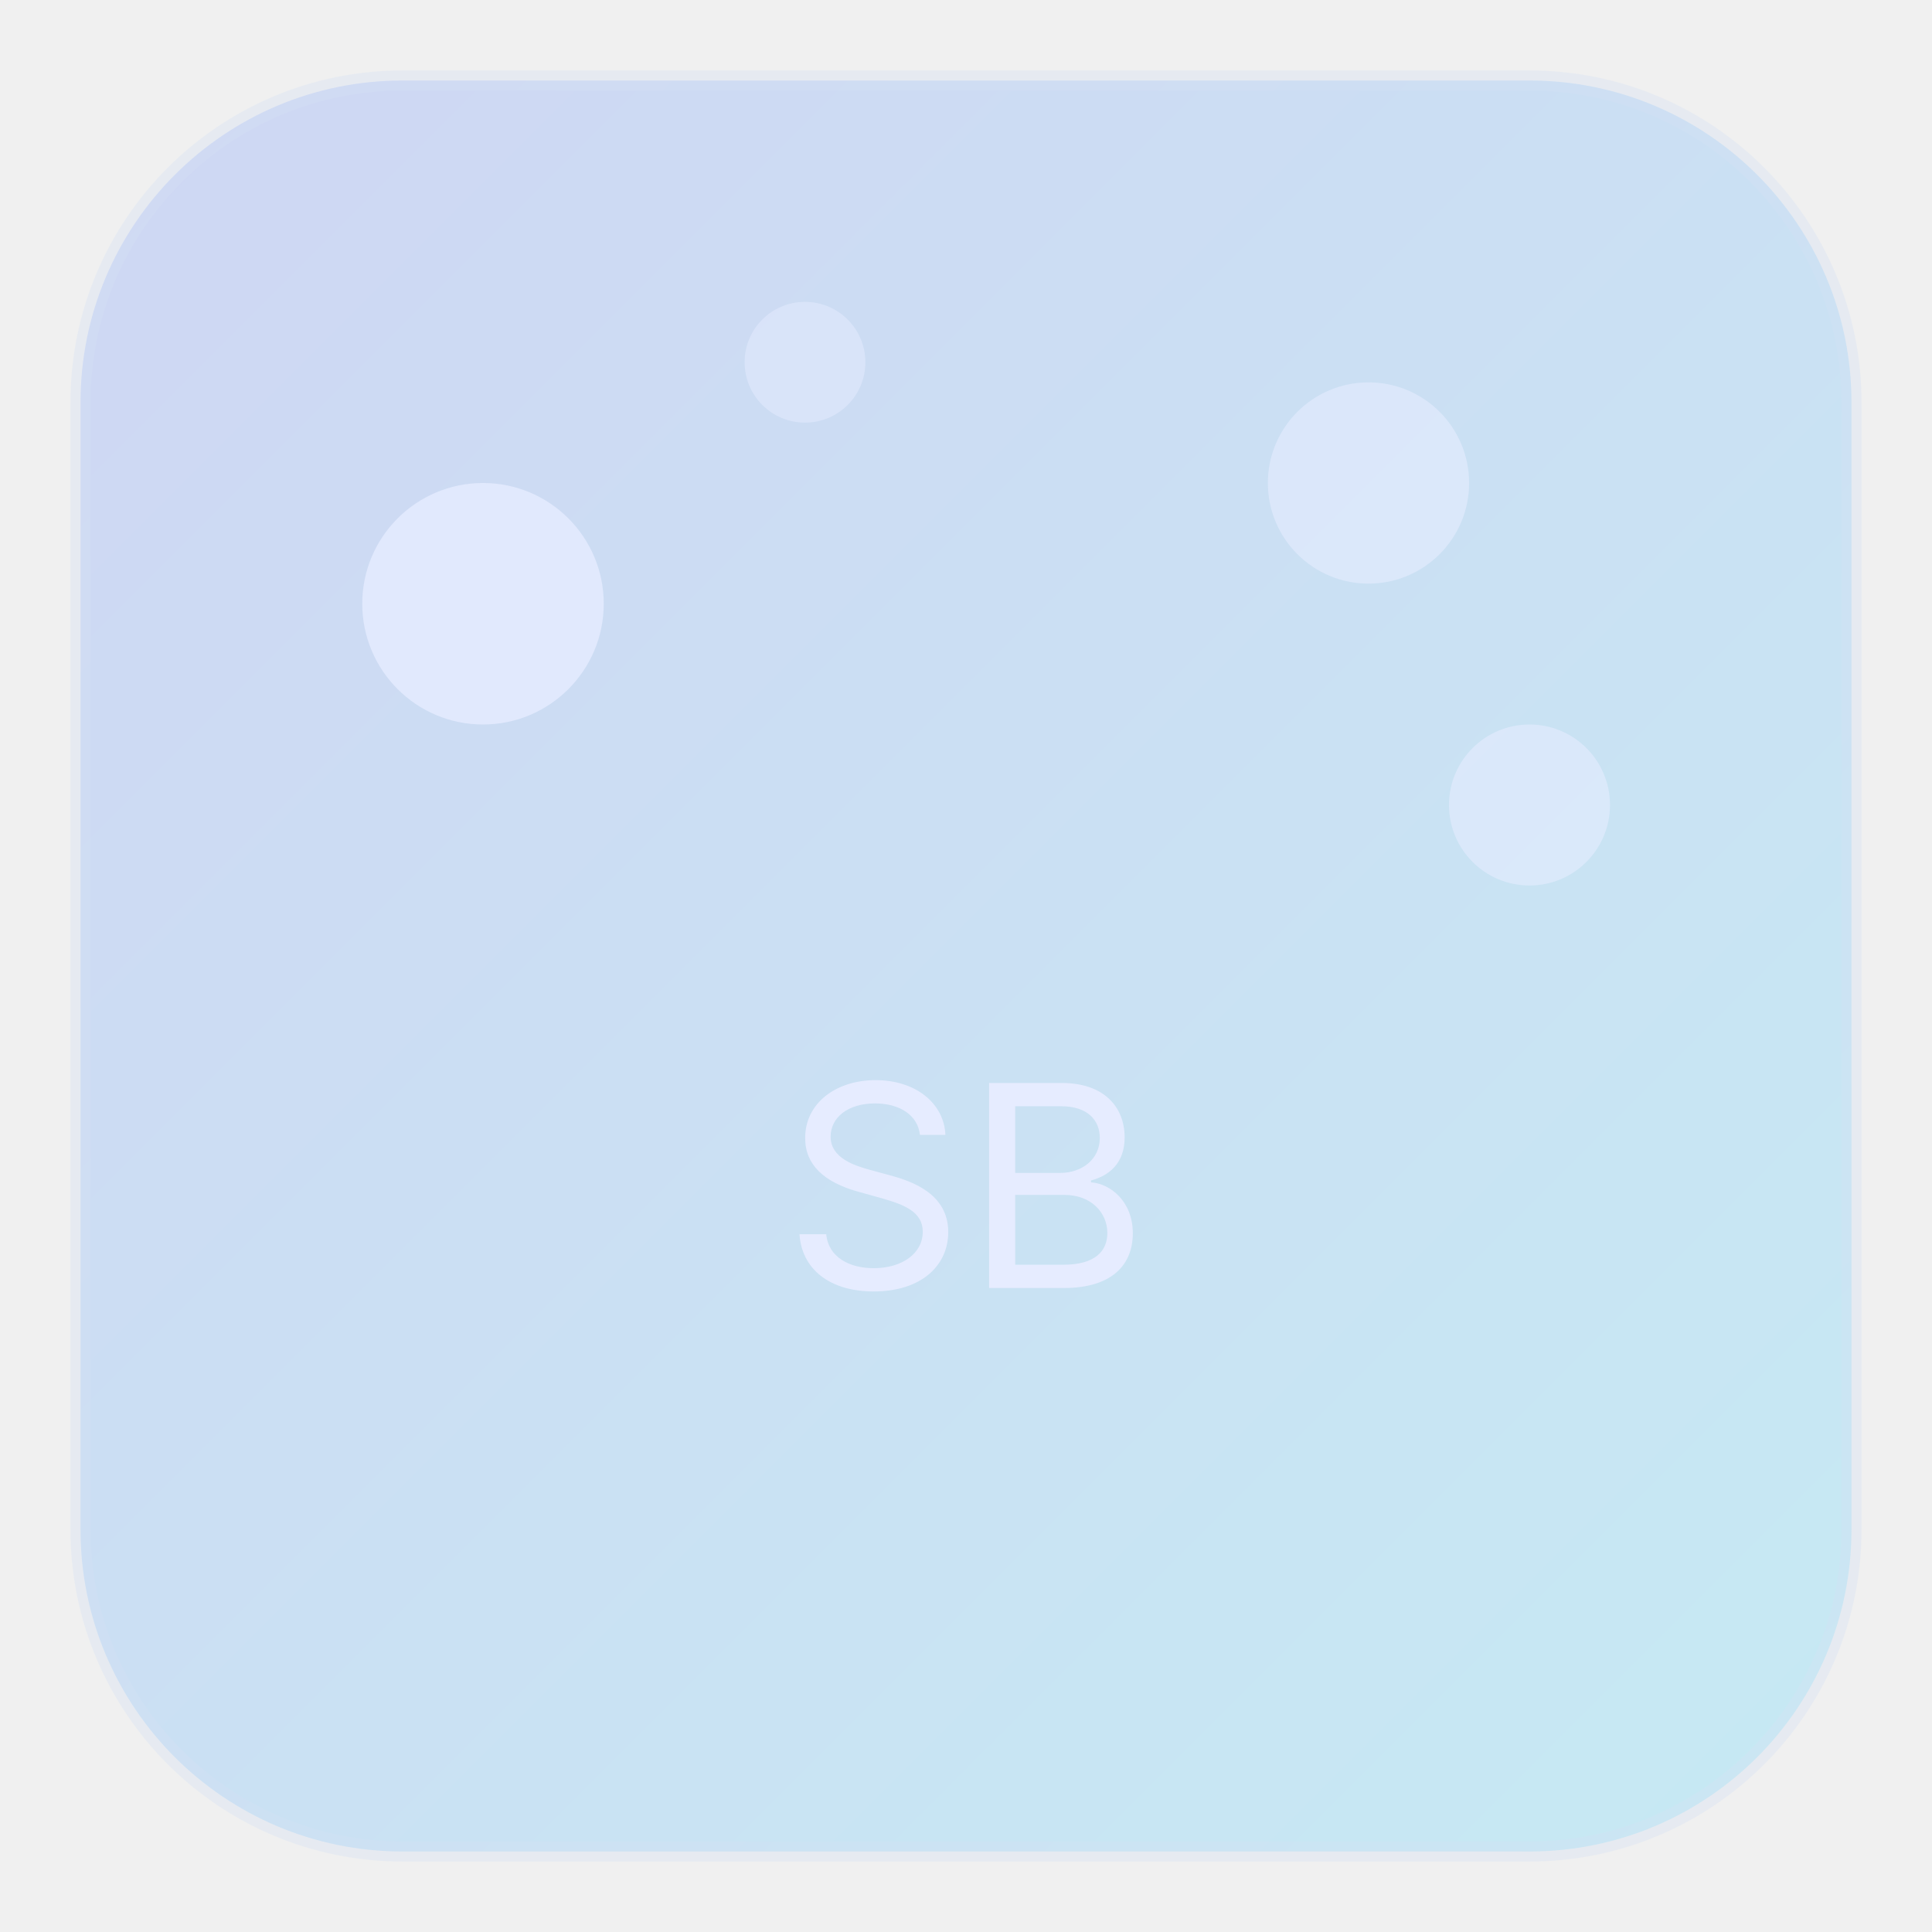
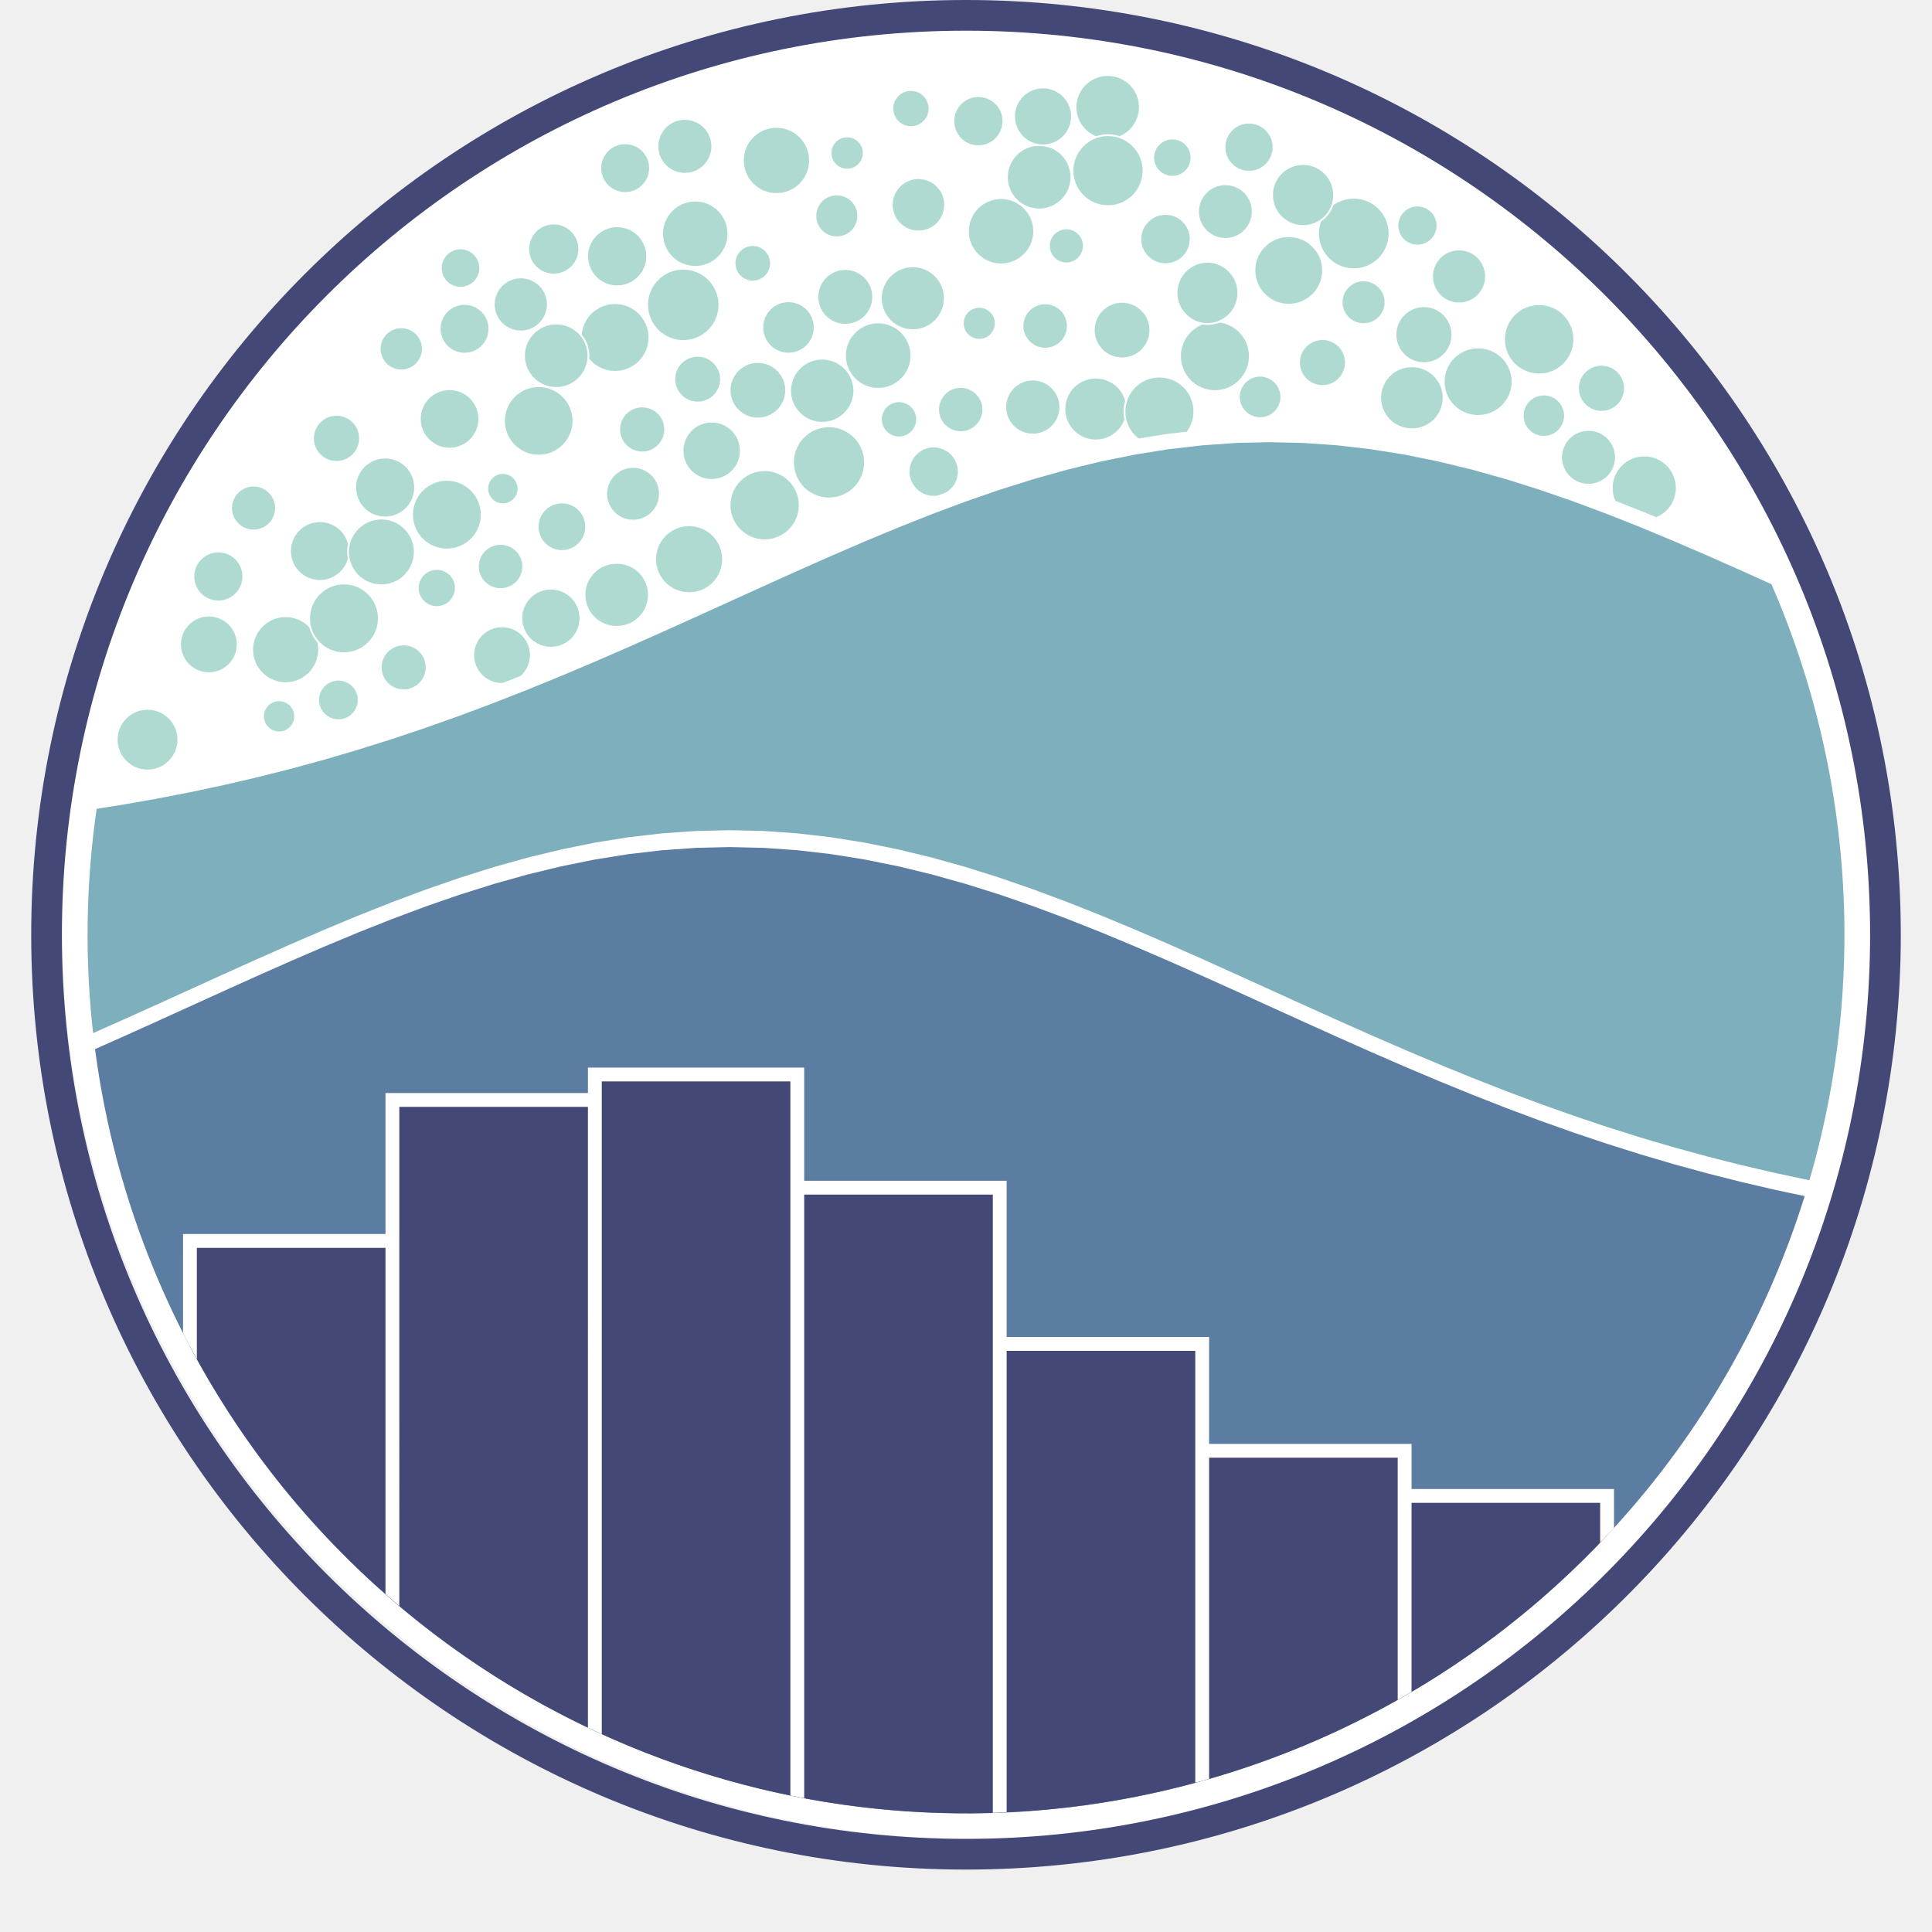
- <svg xmlns="http://www.w3.org/2000/svg" viewBox="0 0 96 96" width="96" height="96">
-   <defs>
-     <linearGradient id="g" x1="0" x2="1" y1="0" y2="1">
-       <stop offset="0%" stop-color="#5a7dff" />
-       <stop offset="100%" stop-color="#32d4ff" />
-     </linearGradient>
-   </defs>
-   <rect x="4" y="4" rx="16" ry="16" width="88" height="88" fill="url(#g)" opacity="0.22" stroke="#6fa8ff" stroke-opacity="0.35" />
-   <g fill="#e6ecff">
-     <circle cx="24" cy="30" r="6" opacity="0.8" />
-     <circle cx="40" cy="18" r="3" opacity="0.5" />
-     <circle cx="68" cy="24" r="5" opacity="0.6" />
-     <circle cx="76" cy="40" r="4" opacity="0.6" />
+ <svg xmlns="http://www.w3.org/2000/svg" height="2500" preserveAspectRatio="xMidYMid" viewBox="0 0 255.993 264.541" width="2500">
+   <path d="m128.902 2.393a124.702 124.702 0 0 0 -124.7 124.7 124.702 124.702 0 0 0 124.7 124.698 124.702 124.702 0 0 0 124.688-123.115l.01-1.584-.01-1.584a124.702 124.702 0 0 0 -124.688-123.115z" fill="#fff" />
+   <g fill="#afdad2" stroke="#fff" stroke-width=".25">
+     <path d="m100.427 73.98a4.803 4.803 0 1 0 0-9.606 4.803 4.803 0 0 0 0 9.607zm-10.343 7.242a4.652 4.652 0 1 0 0-9.304 4.652 4.652 0 0 0 0 9.304zm-9.949 4.608a4.38 4.38 0 1 0 0-8.759 4.38 4.38 0 0 0 0 8.76zm29.017-17.571a4.946 4.946 0 1 0 0-9.891 4.946 4.946 0 0 0 0 9.89zm-36.482 7.186a3.323 3.323 0 1 0 0-6.647 3.323 3.323 0 0 0 0 6.647zm-8.205 18.204a3.948 3.948 0 1 0 0-7.896 3.948 3.948 0 0 0 0 7.896zm5.022-31.261a4.757 4.757 0 1 0 0-9.514 4.757 4.757 0 0 0 0 9.514zm12.837 8.903a3.68 3.68 0 1 0 0-7.358 3.68 3.68 0 0 0 0 7.358zm63.444-10.981a4.302 4.302 0 1 0 0-8.605 4.302 4.302 0 0 0 0 8.605zm-90.233 22.806a2.608 2.608 0 1 0 0-5.216 2.608 2.608 0 0 0 0 5.216zm8.665-2.456a3.095 3.095 0 1 0 0-6.188 3.095 3.095 0 0 0 0 6.189zm-15.801-9.805a4.103 4.103 0 1 0 0-8.205 4.103 4.103 0 0 0 0 8.205zm16.141-1.809a2.139 2.139 0 1 0 0-4.277 2.139 2.139 0 0 0 0 4.277zm28.635-3.334a3.992 3.992 0 1 0 0-7.985 3.992 3.992 0 0 0 0 7.985zm30.33 2.311a3.446 3.446 0 1 0 0-6.891 3.446 3.446 0 0 0 0 6.89zm6.307-21.496a2.255 2.255 0 1 0 0-4.51 2.255 2.255 0 0 0 0 4.51zm7.331 12.981a3.768 3.768 0 1 0 0-7.536 3.768 3.768 0 0 0 0 7.536zm-37.643-2.198a3.872 3.872 0 1 0 0-7.744 3.872 3.872 0 0 0 0 7.744zm-48.502 37.211a3.142 3.142 0 1 0 0-6.284 3.142 3.142 0 0 0 0 6.284z" />
+     <path d="m154.48 61.132a4.785 4.785 0 1 0 0-9.57 4.785 4.785 0 0 0 0 9.57zm-46.171-3.241a4.392 4.392 0 1 0 0-8.784 4.392 4.392 0 0 0 0 8.784zm-51.029 3.54a4.072 4.072 0 1 0 0-8.144 4.072 4.072 0 0 0 0 8.144zm22.662-10.513a4.708 4.708 0 1 0 0-9.416 4.708 4.708 0 0 0 0 9.416zm88.325 6.34a2.908 2.908 0 1 0 0-5.816 2.908 2.908 0 0 0 0 5.816zm-101.29-11.875a3.7 3.7 0 1 0 0-7.399 3.7 3.7 0 0 0 0 7.399zm16.681 16.567a3.148 3.148 0 1 0 0-6.296 3.148 3.148 0 0 0 0 6.297zm7.541-6.832a3.199 3.199 0 1 0 0-6.397 3.199 3.199 0 0 0 0 6.397zm-49.397 8.125a3.22 3.22 0 1 0 0-6.44 3.22 3.22 0 0 0 0 6.44zm8.868-12.521a2.954 2.954 0 1 0 0-5.908 2.954 2.954 0 0 0 0 5.908zm68.154 9.171a2.476 2.476 0 1 0 0-4.952 2.476 2.476 0 0 0 0 4.952zm-79.294 19.651a4.092 4.092 0 1 0 0-8.185 4.092 4.092 0 0 0 0 8.185zm-9.14-6.9a3.077 3.077 0 1 0 0-6.153 3.077 3.077 0 0 0 0 6.153zm96.879-13.47a3.095 3.095 0 1 0 0-6.19 3.095 3.095 0 0 0 0 6.19zm-70.355 16.069a4.77 4.77 0 1 0 0-9.542 4.77 4.77 0 0 0 0 9.542z" />
+     <path d="m162.01 53.552a4.783 4.783 0 1 0 0-9.565 4.783 4.783 0 0 0 0 9.565zm-119.943 45.065a2.776 2.776 0 1 0 0-5.552 2.776 2.776 0 0 0 0 5.552zm69.34-54.147a3.817 3.817 0 1 0 0-7.633 3.817 3.817 0 0 0 0 7.633zm79.294 5.256a3.899 3.899 0 1 0 0-7.798 3.899 3.899 0 0 0 0 7.798zm-51.864-1.986a3.104 3.104 0 1 0 0-6.21 3.104 3.104 0 0 0 0 6.21zm-67.679 40.953a4.047 4.047 0 1 0 0-8.094 4.047 4.047 0 0 0 0 8.094zm78.208-39.617a3.875 3.875 0 1 0 0-7.75 3.875 3.875 0 0 0 0 7.75zm27.438 3.777a3.211 3.211 0 1 0 0-6.423 3.211 3.211 0 0 0 0 6.423zm30.314 6.96a2.895 2.895 0 1 0 0-5.79 2.895 2.895 0 0 0 0 5.79zm-108.316-21.269a2.495 2.495 0 1 0 0-4.99 2.495 2.495 0 0 0 0 4.99zm22.683-6.848a3.652 3.652 0 1 0 0-7.305 3.652 3.652 0 0 0 0 7.305zm84.987 19.578a4.812 4.812 0 1 0 0-9.624 4.812 4.812 0 0 0 0 9.624zm-90.498 1.966a4.547 4.547 0 1 0 0-9.095 4.547 4.547 0 0 0 0 9.095zm16.823-17.04a4.536 4.536 0 1 0 0-9.073 4.536 4.536 0 0 0 0 9.072zm39.323 5.525a4.7 4.7 0 1 0 0-9.399 4.7 4.7 0 0 0 0 9.399zm48.649 29.541a4.45 4.45 0 1 0 0-8.898 4.45 4.45 0 0 0 0 8.898zm-100.311-53.86a2.54 2.54 0 1 0 0-5.08 2.54 2.54 0 0 0 0 5.08z" />
+     <path d="m161.022 44.37a4.266 4.266 0 1 0 0-8.532 4.266 4.266 0 0 0 0 8.531zm-5.707-8.194a3.443 3.443 0 1 0 0-6.886 3.443 3.443 0 0 0 0 6.886zm-17.302-7.496a4.418 4.418 0 1 0 0-8.836 4.418 4.418 0 0 0 0 8.836zm-48.731 18.015a4.952 4.952 0 1 0 0-9.904 4.952 4.952 0 0 0 0 9.904zm-30.553-7.292a2.697 2.697 0 1 0 0-5.393 2.697 2.697 0 0 0 0 5.393zm12.821-1.808a3.496 3.496 0 1 0 0-6.993 3.496 3.496 0 0 0 0 6.993zm117.466 21.18a4.31 4.31 0 1 0 0-8.619 4.31 4.31 0 0 0 0 8.62zm-47.278-22.715a2.393 2.393 0 1 0 0-4.786 2.393 2.393 0 0 0 0 4.786zm-50.814.482a4.539 4.539 0 1 0 0-9.078 4.539 4.539 0 0 0 0 9.078zm-66.598 55.636a3.946 3.946 0 1 0 0-7.892 3.946 3.946 0 0 0 0 7.892zm10.512 1.362a4.585 4.585 0 1 0 0-9.17 4.585 4.585 0 0 0 0 9.17zm37.049-40.42a4.412 4.412 0 1 0 0-8.824 4.412 4.412 0 0 0 0 8.825zm-46.264 29.236a3.42 3.42 0 1 0 0-6.84 3.42 3.42 0 0 0 0 6.84zm137.891-49.643a3.742 3.742 0 1 0 0-7.485 3.742 3.742 0 0 0 0 7.485zm-104.18 15.714a3.405 3.405 0 1 0 0-6.811 3.405 3.405 0 0 0 0 6.81z" />
+     <path d="m42.825 89.445a4.776 4.776 0 1 0 0-9.552 4.776 4.776 0 0 0 0 9.552zm155.259-32.502a4.68 4.68 0 1 0 0-9.359 4.68 4.68 0 0 0 0 9.36zm16.871-.557a3.219 3.219 0 1 0 0-6.437 3.219 3.219 0 0 0 0 6.437zm-111.266-7.966a3.585 3.585 0 1 0 0-7.17 3.585 3.585 0 0 0 0 7.17zm78.693-4.03a3.003 3.003 0 1 0 0-6.005 3.003 3.003 0 0 0 0 6.005zm-1.29-7.523a4.897 4.897 0 1 0 0-9.794 4.897 4.897 0 0 0 0 9.794zm-60.374 8.346a4.378 4.378 0 1 0 0-8.757 4.378 4.378 0 0 0 0 8.757zm92.517 21.163a3.756 3.756 0 1 0 0-7.512 3.756 3.756 0 0 0 0 7.512zm-179.297 33.912a2.203 2.203 0 1 0 0-4.406 2.203 2.203 0 0 0 0 4.406zm46.294-61.082a4.113 4.113 0 1 0 0-8.226 4.113 4.113 0 0 0 0 8.226zm30.021-6.706a2.938 2.938 0 1 0 0-5.875 2.938 2.938 0 0 0 0 5.875zm85.254 9.046a3.696 3.696 0 1 0 0-7.393 3.696 3.696 0 0 0 0 7.393zm-93.464-14.978a4.596 4.596 0 1 0 0-9.193 4.596 4.596 0 0 0 0 9.193z" />
+     <path d="m174.151 30.958a4.25 4.25 0 1 0 0-8.501 4.25 4.25 0 0 0 0 8.5zm-92.824-4.532a3.405 3.405 0 1 0 0-6.81 3.405 3.405 0 0 0 0 6.81zm8.176-2.632a3.756 3.756 0 1 0 0-7.513 3.756 3.756 0 0 0 0 7.513zm57.896-4.708a4.407 4.407 0 1 0 0-8.814 4.407 4.407 0 0 0 0 8.814zm-17.707.934a3.43 3.43 0 1 0 0-6.86 3.43 3.43 0 0 0 0 6.86zm26.508 4.186a2.623 2.623 0 1 0 0-5.245 2.623 2.623 0 0 0 0 5.245z" />
+     <path d="m147.442 28.233a4.864 4.864 0 1 0 0-9.728 4.864 4.864 0 0 0 0 9.728zm19.303-4.72a3.361 3.361 0 1 0 0-6.722 3.361 3.361 0 0 0 0 6.722zm-150.819 81.988a4.222 4.222 0 1 0 0-8.444 4.222 4.222 0 0 0 0 8.444zm95.796-82.277a2.273 2.273 0 1 0 0-4.547 2.273 2.273 0 0 0 0 4.547zm78.088 10.406a2.743 2.743 0 1 0 0-5.487 2.743 2.743 0 0 0 0 5.486zm-51.268-13.723a3.967 3.967 0 1 0 0-7.934 3.967 3.967 0 0 0 0 7.934zm-90.592 60.24a4.57 4.57 0 1 0 0-9.142 4.57 4.57 0 0 0 0 9.142z" />
  </g>
-   <text x="48" y="64" font-size="14" text-anchor="middle" fill="#e6ecff" font-family="Inter, Arial, sans-serif">SB</text>
+   <path d="m174.343 58.56-4.717-.112-4.718.108-4.717.328-4.715.543-4.71.753-4.706.951-4.698 1.14-4.691 1.314-4.684 1.474-4.676 1.616-4.667 1.741-4.66 1.848-4.653 1.936-4.645 2.005-4.639 2.056-4.632 2.087-9.246 4.2-4.614 2.081-4.61 2.048-4.605 2.002-4.6 1.945-4.596 1.878-4.593 1.801-4.59 1.72-4.587 1.63-4.585 1.538-4.583 1.444-4.581 1.348-4.582 1.252-4.58 1.158-4.581 1.064-4.582.974-4.582.886-4.584.804-5.028.795-.222 1.53a122.374 122.374 0 0 0 -.496 31.246l.32 2.843 6.64-2.947 4.63-2.088 9.246-4.2 4.614-2.08 4.608-2.042 4.602-1.986 4.594-1.912 4.588-1.82 4.58-1.708 4.572-1.58 4.564-1.437 4.557-1.277 4.549-1.103 4.541-.92 4.535-.723 4.53-.522 4.525-.315 4.523-.104 4.522.109 4.522.318 4.526.526 4.53.727 4.534.921 4.542 1.105 4.549 1.277 4.556 1.436 4.564 1.579 4.573 1.707 4.58 1.817 4.587 1.91 4.595 1.983 4.601 2.04 4.608 2.076 9.235 4.195 4.625 2.086 4.63 2.057 4.636 2.016 4.64 1.962 4.643 1.897 4.647 1.823 4.65 1.742 4.654 1.655 4.655 1.563 4.657 1.468 4.658 1.371 4.66 1.274 4.658 1.178 4.66 1.083 6.552 1.395.544-1.87a122.381 122.381 0 0 0 4.866-32.645l.01-1.542-.01-1.554-.032-1.664a122.399 122.399 0 0 0 -9.274-43.627l-.423-1.01-.756-1.748-4.763-2.142-4.63-2.052-4.639-2.002-4.645-1.934-4.653-1.845-4.66-1.74-4.667-1.615-4.676-1.473-4.684-1.314-4.69-1.141-4.7-.954-4.704-.755-4.71-.547zm-4.766 1.985 4.62.108 4.62.323 4.62.535 4.62.74 4.62.936 4.62 1.122 4.62 1.295 4.62 1.455 4.62 1.598 4.62 1.724 4.62 1.833 4.62 1.922 4.62 1.995 4.62 2.047 4.024 1.81a120.28 120.28 0 0 1 9.955 44.845l.032 1.636.01 1.528-.01 1.528a120.284 120.284 0 0 1 -4.783 32.085l-4.608-.98-4.62-1.074-4.62-1.168-4.62-1.263-4.62-1.36-4.62-1.455-4.62-1.551-4.62-1.643-4.62-1.73-4.62-1.813-4.62-1.887-4.62-1.953-4.62-2.01-4.62-2.052-4.62-2.083-9.24-4.198-4.62-2.082-4.62-2.047-4.62-1.994-4.62-1.923-4.62-1.833-4.62-1.724-4.62-1.598-4.62-1.454-4.62-1.296-4.62-1.122-4.62-.936-4.62-.74-4.62-.535-4.62-.323-4.62-.108-4.62.108-4.62.323-4.62.535-4.62.74-4.62.936-4.62 1.122-4.62 1.296-4.62 1.454-4.62 1.598-4.62 1.724-4.62 1.833-4.62 1.923-4.62 1.994-4.62 2.047-4.62 2.082-9.24 4.198-4.62 2.083-4.025 1.787a120.275 120.275 0 0 1 .488-30.712l3.536-.559 4.62-.81 4.62-.895 4.62-.983 4.62-1.073 4.62-1.168 4.62-1.263 4.62-1.36 4.62-1.456 4.62-1.55 4.62-1.643 4.62-1.73 4.62-1.813 4.62-1.887 4.62-1.954 4.62-2.008 4.62-2.053 4.62-2.083 9.24-4.198 4.62-2.082 4.62-2.047 4.62-1.995 4.62-1.922 4.62-1.833 4.62-1.724 4.62-1.598 4.62-1.455 4.62-1.295 4.62-1.122 4.62-.937 4.621-.74 4.62-.534 4.62-.323z" fill="#fff" />
+   <path d="m169.577 60.045 4.643.108 4.643.325 4.642.537 4.641.743 4.64.94 4.638 1.127 4.636 1.3 4.634 1.46 4.632 1.601 4.636 1.73 4.627 1.836 4.626 1.925 4.625 1.997 4.623 2.048 4.201 1.893a120.778 120.778 0 0 1 10.087 45.827l.017 1.024.01 1.534-.01 1.531a120.784 120.784 0 0 1 -4.933 32.663l-5.07-1.077-4.63-1.076-4.63-1.17-4.629-1.266-4.63-1.363-4.628-1.458-4.628-1.554-4.628-1.646-4.627-1.733-4.627-1.815-4.626-1.89-4.624-1.955-4.624-2.01-4.622-2.054-4.622-2.084-9.238-4.197-4.618-2.08-4.615-2.046-4.614-1.992-4.612-1.92-4.61-1.828-4.615-1.722-4.608-1.594-4.606-1.45-4.604-1.291-4.602-1.118-4.6-.932-4.6-.737-4.597-.532-4.598-.321-4.596-.108-4.597.108-4.597.321-4.598.532-4.6.737-4.6.932-4.602 1.118-4.604 1.29-4.606 1.451-4.607 1.594-4.605 1.718-4.612 1.83-4.614 1.92-4.616 1.992-4.617 2.046-4.619 2.081-9.241 4.199-4.622 2.084-4.647 2.065a120.776 120.776 0 0 1 .465-31.882l3.892-.617 4.611-.809 4.612-.892 4.61-.98 4.611-1.072 4.61-1.165 4.611-1.26 4.611-1.358 4.612-1.453 4.611-1.547 4.612-1.64 4.613-1.728 4.614-1.81 4.614-1.885 4.615-1.951 4.617-2.007 4.617-2.052 4.619-2.083 9.241-4.198 4.623-2.083 4.625-2.05 4.626-1.996 4.627-1.926 4.63-1.836 4.626-1.727 4.632-1.602 4.634-1.459 4.636-1.3 4.638-1.126 4.64-.94 4.64-.744 4.643-.537 4.643-.325z" fill="#7db0bc" stroke="#fff" />
+   <path d="m95.657 115.985 4.62.108 4.62.323 4.62.535 4.62.74 4.62.936 4.62 1.122 4.62 1.296 4.62 1.454 4.62 1.598 4.62 1.724 4.62 1.833 4.62 1.923 4.62 1.994 4.62 2.047 4.62 2.082 4.62 2.099 4.62 2.099 4.62 2.083 4.62 2.053 4.62 2.009 4.62 1.953 4.62 1.887 4.62 1.813 4.62 1.73 4.62 1.643 4.62 1.55 4.62 1.457 4.62 1.36 4.62 1.262 4.62 1.168 4.62 1.074 3.955.84a120.275 120.275 0 0 1 -68.806 75.342 120.284 120.284 0 0 1 -157.154-65.096 120.283 120.283 0 0 1 -8.133-30.376l3.757-1.669 4.62-2.083 4.62-2.1 4.62-2.098 4.62-2.082 4.62-2.047 4.62-1.994 4.62-1.923 4.62-1.833 4.62-1.724 4.62-1.598 4.62-1.454 4.62-1.296 4.62-1.122 4.62-.936 4.62-.74 4.62-.535 4.62-.323z" fill="#5c7da2" />
+   <path d="m104.897 147.13v15.493h27.72v21.396h27.72v14.634h27.72v6.177h27.72v5.399a120.277 120.277 0 0 1 -133.81 28.893 120.284 120.284 0 0 1 -60.231-54.77v-14.434h27.72v-19.308h27.72v-3.48z" fill="#444876" />
+   <path d="m105.843 146.184v15.493h27.72v21.395h27.72v14.635h27.72v6.177h27.72l.002 5.322c-.624.68-1.256 1.355-1.895 2.023l-.001-5.454h-25.826v25.883c-.628.37-1.26.734-1.894 1.092v-33.151l-25.826-.001v43.982c-.63.182-1.261.358-1.894.529v-59.145h-25.826v63.185c-.631.029-1.263.053-1.894.073v-84.653h-25.826v82.65c-.633-.118-1.264-.241-1.895-.37l.001-97.774h-25.827v1.59h.001v87.785c-.635-.289-1.266-.583-1.895-.883l.001-85.01h-25.827v17.414h.001l-.001 50.93a120.27 120.27 0 0 1 -1.893-1.631v-47.406h-25.827l-.001 15.236c-.65-1.179-1.282-2.37-1.893-3.571l.002-13.558h27.72v-19.306h27.72v-3.481z" fill="#fff" />
+   <path d="m127.997 0a128 128 0 0 1 127.986 126.37l.01 1.627-.01 1.626a128 128 0 0 1 -127.986 126.37 128 128 0 0 1 -127.997-127.995 128 128 0 0 1 127.997-127.998zm0 4.203a123.797 123.797 0 0 0 -123.794 123.794 123.797 123.797 0 0 0 123.794 123.793 123.797 123.797 0 0 0 123.783-122.22l.01-1.573-.01-1.573a123.797 123.797 0 0 0 -123.783-122.221z" fill="#444876" />
</svg>
